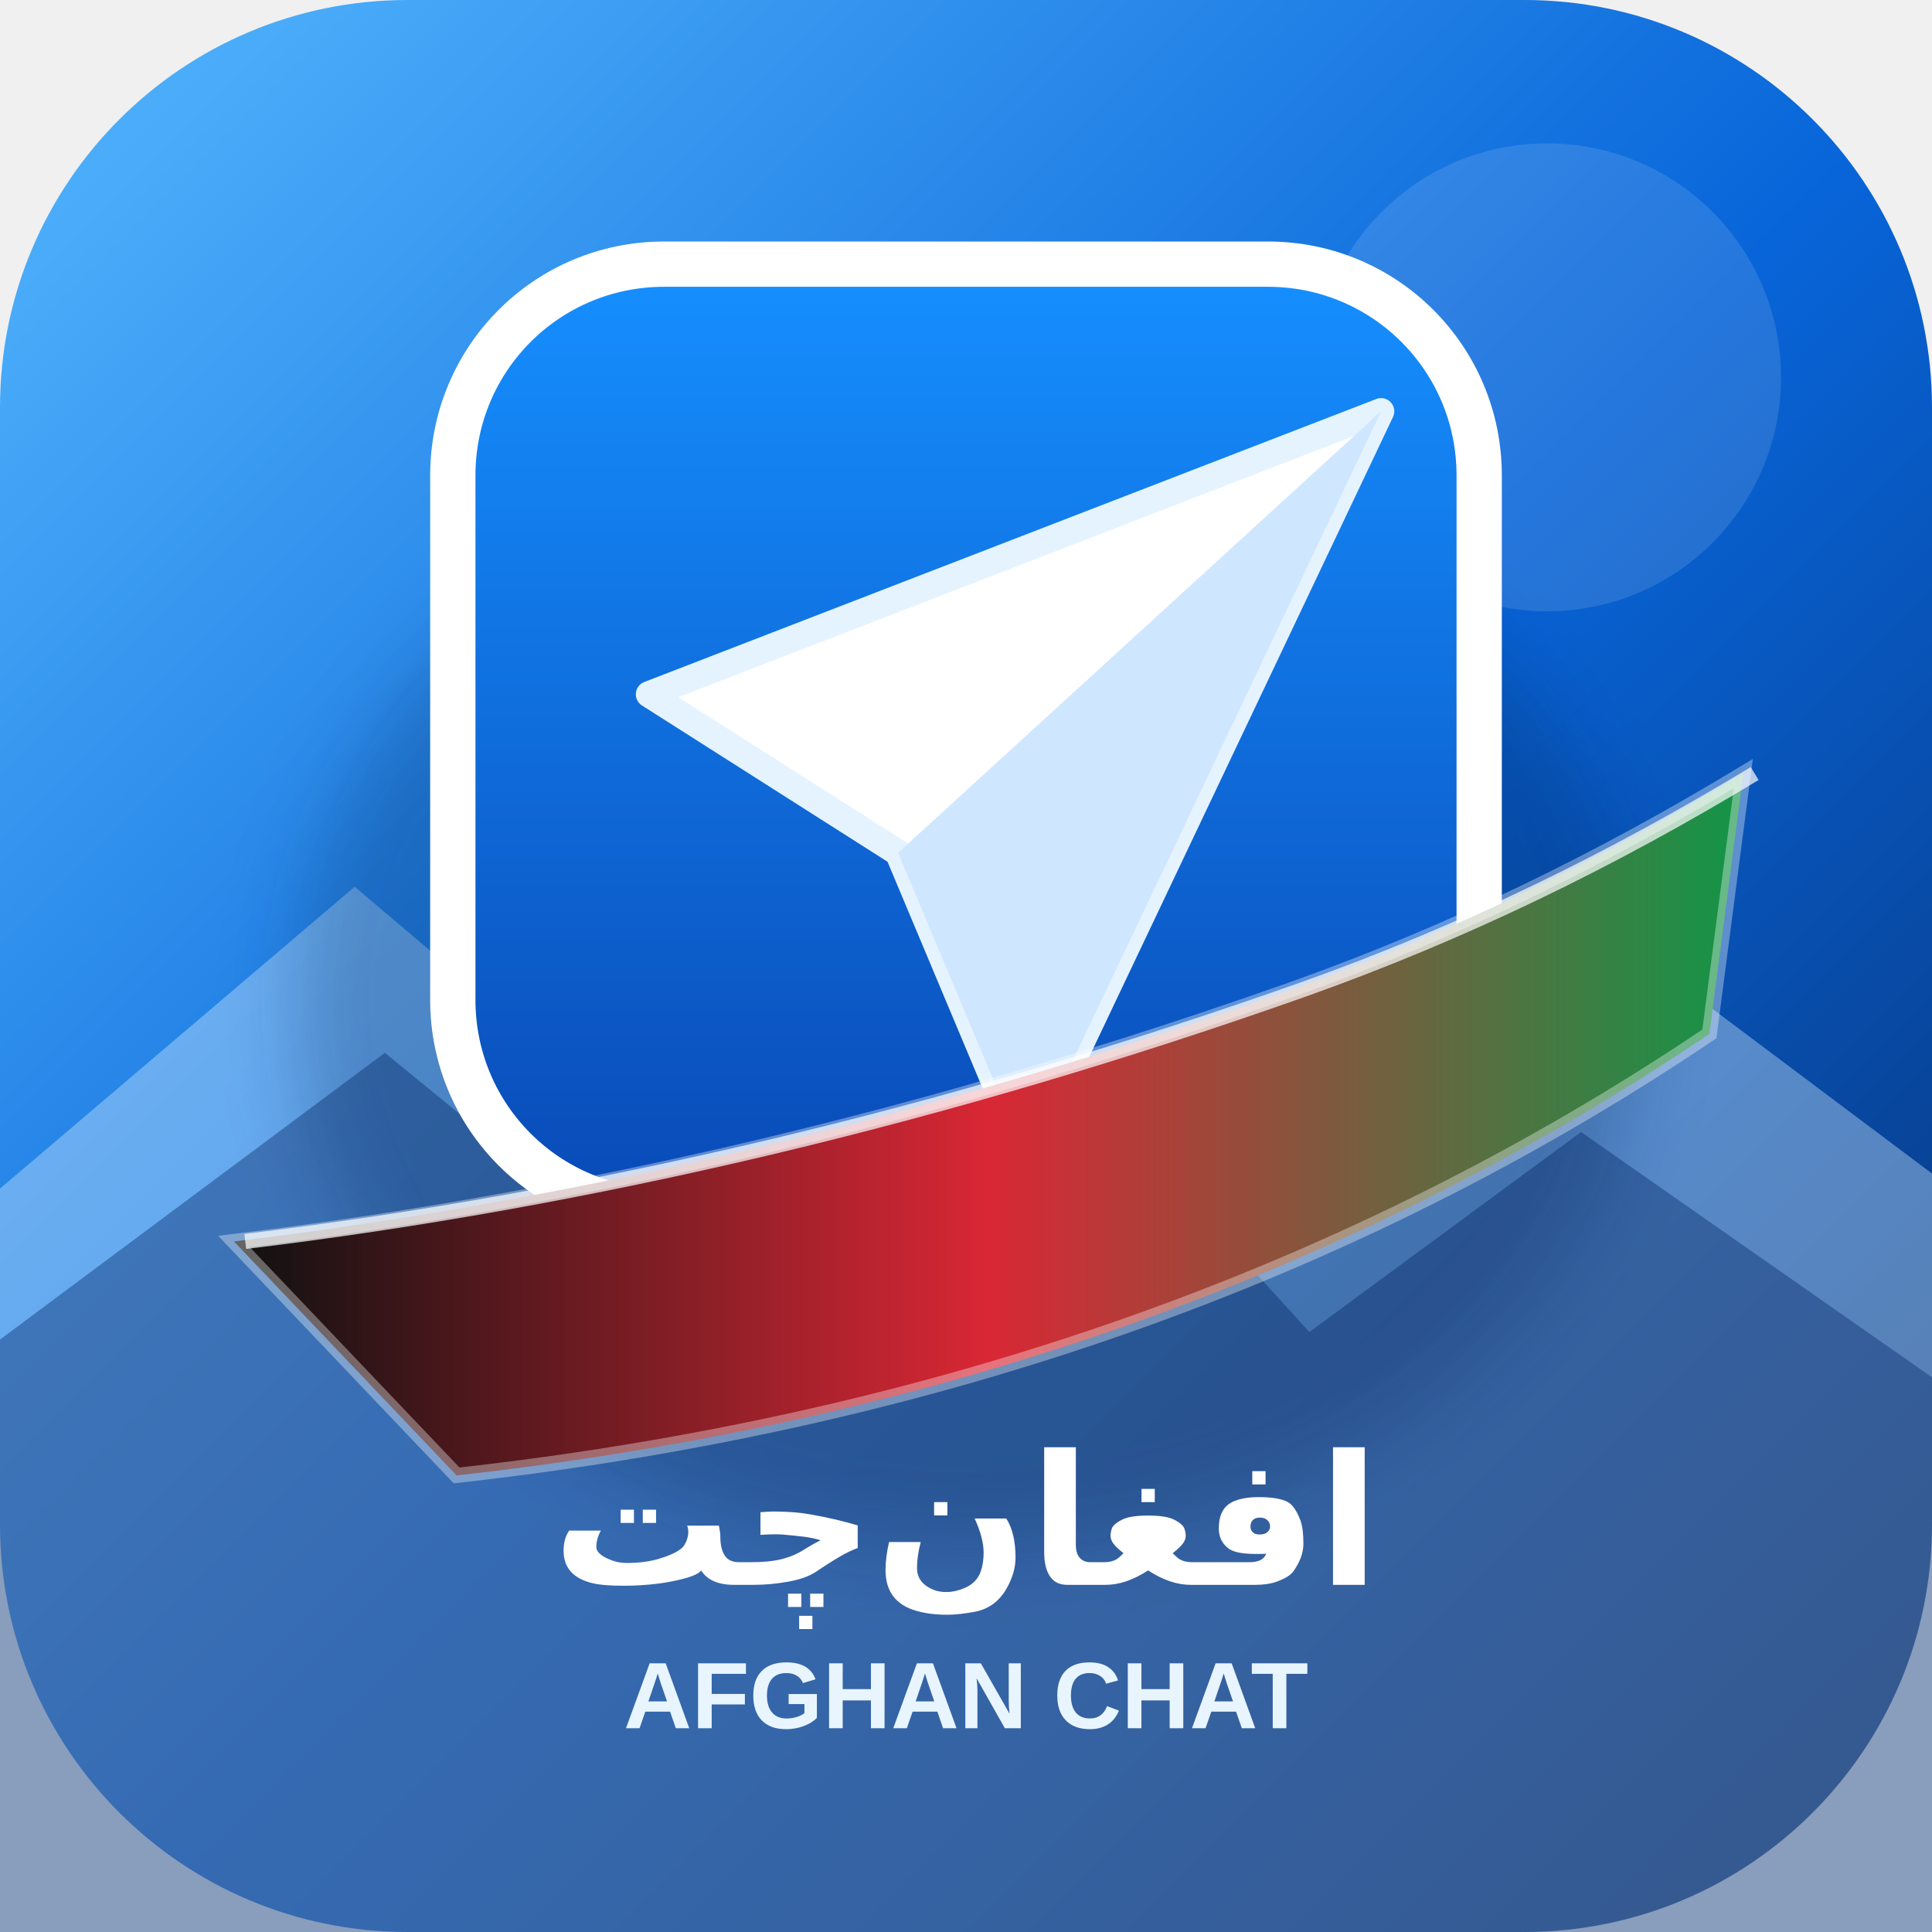
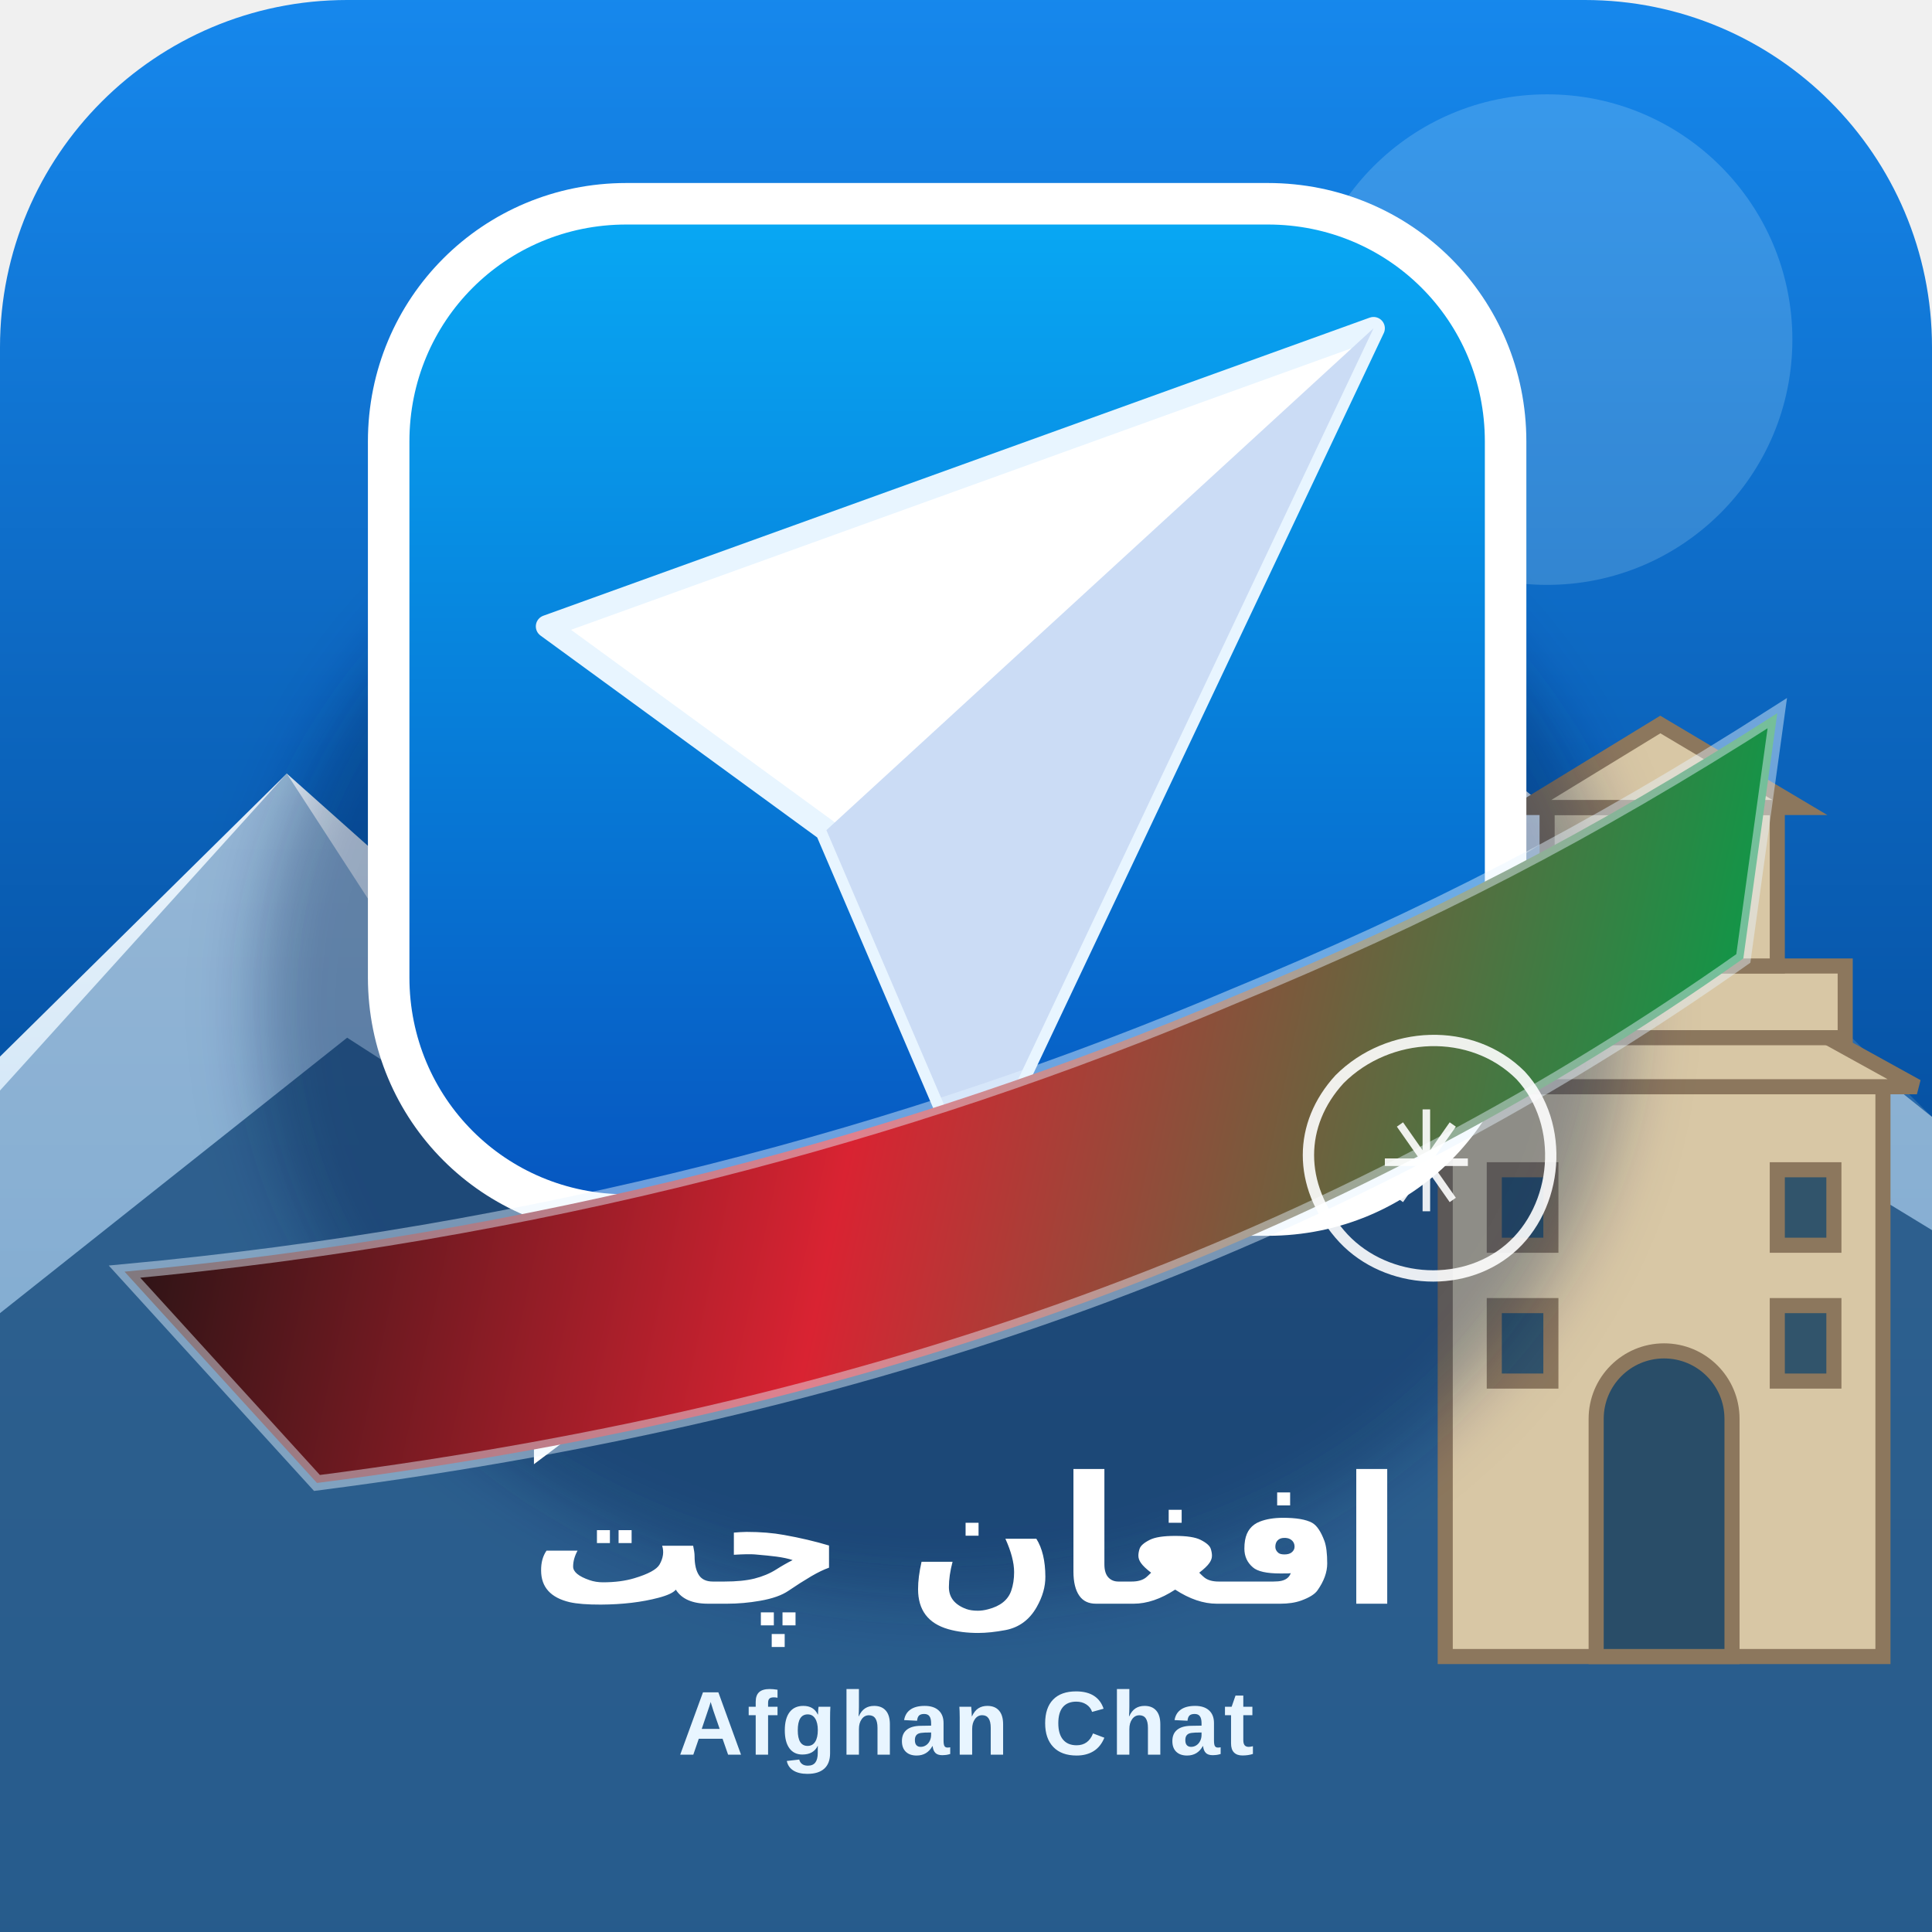
<svg xmlns="http://www.w3.org/2000/svg" viewBox="0 0 512 512" role="img" aria-labelledby="title desc">
  <defs>
-     <linearGradient id="bg" x1="0" y1="0" x2="1" y2="1">
-       <stop stop-color="#55b8ff" />
-       <stop offset=".52" stop-color="#0865d9" />
-       <stop offset="1" stop-color="#082b69" />
+     <linearGradient id="sky" x2="0" y2="1">
+       <stop stop-color="#1688ed" />
+       <stop offset=".55" stop-color="#0755a8" />
+       <stop offset="1" stop-color="#032b5b" />
    </linearGradient>
-     <linearGradient id="bubble" x1="0" y1="0" x2="0" y2="1">
-       <stop stop-color="#168fff" />
-       <stop offset="1" stop-color="#063ca8" />
+     <linearGradient id="blue" x2="0" y2="1">
+       <stop stop-color="#08a8f4" />
+       <stop offset="1" stop-color="#0645b5" />
    </linearGradient>
-     <linearGradient id="flag" x1="0" y1="0" x2="1" y2="0">
+     <linearGradient id="flag" x2="1" y2=".1">
      <stop stop-color="#111" />
-       <stop offset=".5" stop-color="#d92735" />
+       <stop offset=".49" stop-color="#d92332" />
      <stop offset="1" stop-color="#159447" />
    </linearGradient>
+     <linearGradient id="snow" x2="0" y2="1">
+       <stop stop-color="#fff" />
+       <stop offset="1" stop-color="#9dc9ed" />
+     </linearGradient>
    <filter id="shadow" x="-30%" y="-30%" width="160%" height="160%">
-       <feGaussianBlur stdDeviation="10" />
+       <feGaussianBlur stdDeviation="9" />
    </filter>
  </defs>
-   <rect width="512" height="512" rx="108" fill="url(#bg)" />
-   <circle cx="410" cy="100" r="62" fill="#fff" opacity=".12" />
-   <path d="M0 315 94 235l72 61 82-111 96 127 72-73 96 72v201H0Z" fill="#d8efff" opacity=".38" />
-   <path d="m0 355 102-76 72 59 82-85 91 100 72-53 93 65v147H0Z" fill="#062c6b" opacity=".42" />
-   <ellipse cx="256" cy="265" rx="178" ry="145" fill="#001b4e" opacity=".24" filter="url(#shadow)" />
-   <path d="M120 126c0-31 25-56 56-56h160c31 0 56 25 56 56v139c0 31-25 56-56 56H225l-67 50v-50h18c-31 0-56-25-56-56Z" fill="url(#bubble)" stroke="#fff" stroke-width="12" />
-   <path d="m172 184 194-75-94 198-34-81-66-42Z" fill="#fff" stroke="#e5f3ff" stroke-width="7" stroke-linejoin="round" />
-   <path d="m238 226 128-117-94 198-34-81Z" fill="#cfe6ff" />
-   <path d="M62 329c91-11 185-33 281-67 42-15 81-34 119-57l-9 69c-95 64-206 103-332 117Z" fill="url(#flag)" stroke="#fff" stroke-opacity=".35" stroke-width="4" />
-   <path d="M65 329c91-11 185-33 281-67 42-15 81-34 119-57" fill="none" stroke="#fff" stroke-opacity=".7" stroke-width="4" />
-   <text x="256" y="420" text-anchor="middle" font-family="Tahoma,Arial,sans-serif" font-size="48" font-weight="700" fill="#fff">افغان‌چت</text>
-   <text x="256" y="458" text-anchor="middle" font-family="Arial,sans-serif" font-size="25" font-weight="700" fill="#e8f5ff">AFGHAN CHAT</text>
+   <rect width="512" height="512" rx="92" fill="url(#sky)" />
+   <circle cx="410" cy="90" r="65" fill="#dff7ff" opacity=".18" />
+   <path d="M0 280 76 205l55 49 91-124 91 133 62-77 137 110v216H0Z" fill="url(#snow)" />
+   <path d="m0 289 76-84 24 37 31-18 91-94 31 53 30-24 30 104 62-77 28 41 24-15 85 84v216H0Z" fill="#477fb2" opacity=".52" />
+   <path d="m0 348 92-73 59 38 89-84 79 77 70-55 123 75v186H0Z" fill="#073d71" opacity=".7" />
+   <g transform="translate(374 214)" fill="#d8c7a5" stroke="#8c775d" stroke-width="4">
+     <path d="M9 74h116v151H9z" />
+     <path d="M0 74 67 37l67 37z" />
+     <path d="M19 61h96V42H19z" />
+     <path d="M36 0h61v42H36z" />
+     <path d="M30 0 66-22 103 0z" />
+     <path d="M49 225v-63a18 18 0 0 1 36 0v63z" fill="#294d68" />
+     <path d="M22 96h15v20H22zm75 0h15v20H97zM22 132h15v20H22zm75 0h15v20H97z" fill="#31546b" />
+   </g>
+   <ellipse cx="250" cy="266" rx="181" ry="157" fill="#001b4e" opacity=".34" filter="url(#shadow)" />
+   <path d="M103 117c0-35 28-63 63-63h170c35 0 63 28 63 63v142c0 35-28 63-63 63H220l-73 55v-55h19c-35 0-63-28-63-63z" fill="url(#blue)" stroke="#fff" stroke-width="11" />
+   <path d="m145 166 219-79-106 224-39-91-74-54z" fill="#fff" stroke="#e8f5ff" stroke-width="6" stroke-linejoin="round" />
+   <path d="m219 220 145-133-106 224-39-91z" fill="#cbdcf5" />
+   <path d="M33 337c108-10 207-36 294-73 51-21 94-43 144-75l-9 65c-102 72-222 119-378 139z" fill="url(#flag)" stroke="#e8f5ff" stroke-opacity=".45" stroke-width="4" />
+   <path d="M355 286c13-13 35-14 48-1 12 13 10 35-3 46-13 11-34 9-45-4-11-13-11-29 0-41z" fill="none" stroke="#fff" stroke-width="3" opacity=".9" />
+   <path d="M378 294v27m-11-13h22m-18-10 14 20m0-20-14 20" stroke="#fff" stroke-width="2" opacity=".9" />
+   <text x="256" y="425" text-anchor="middle" font-family="Tahoma,Arial,sans-serif" font-size="47" font-weight="700" fill="#fff">افغان چت</text>
+   <text x="256" y="465" text-anchor="middle" font-family="Arial,sans-serif" font-size="24" font-weight="700" letter-spacing="1" fill="#e8f5ff">Afghan Chat</text>
</svg>
